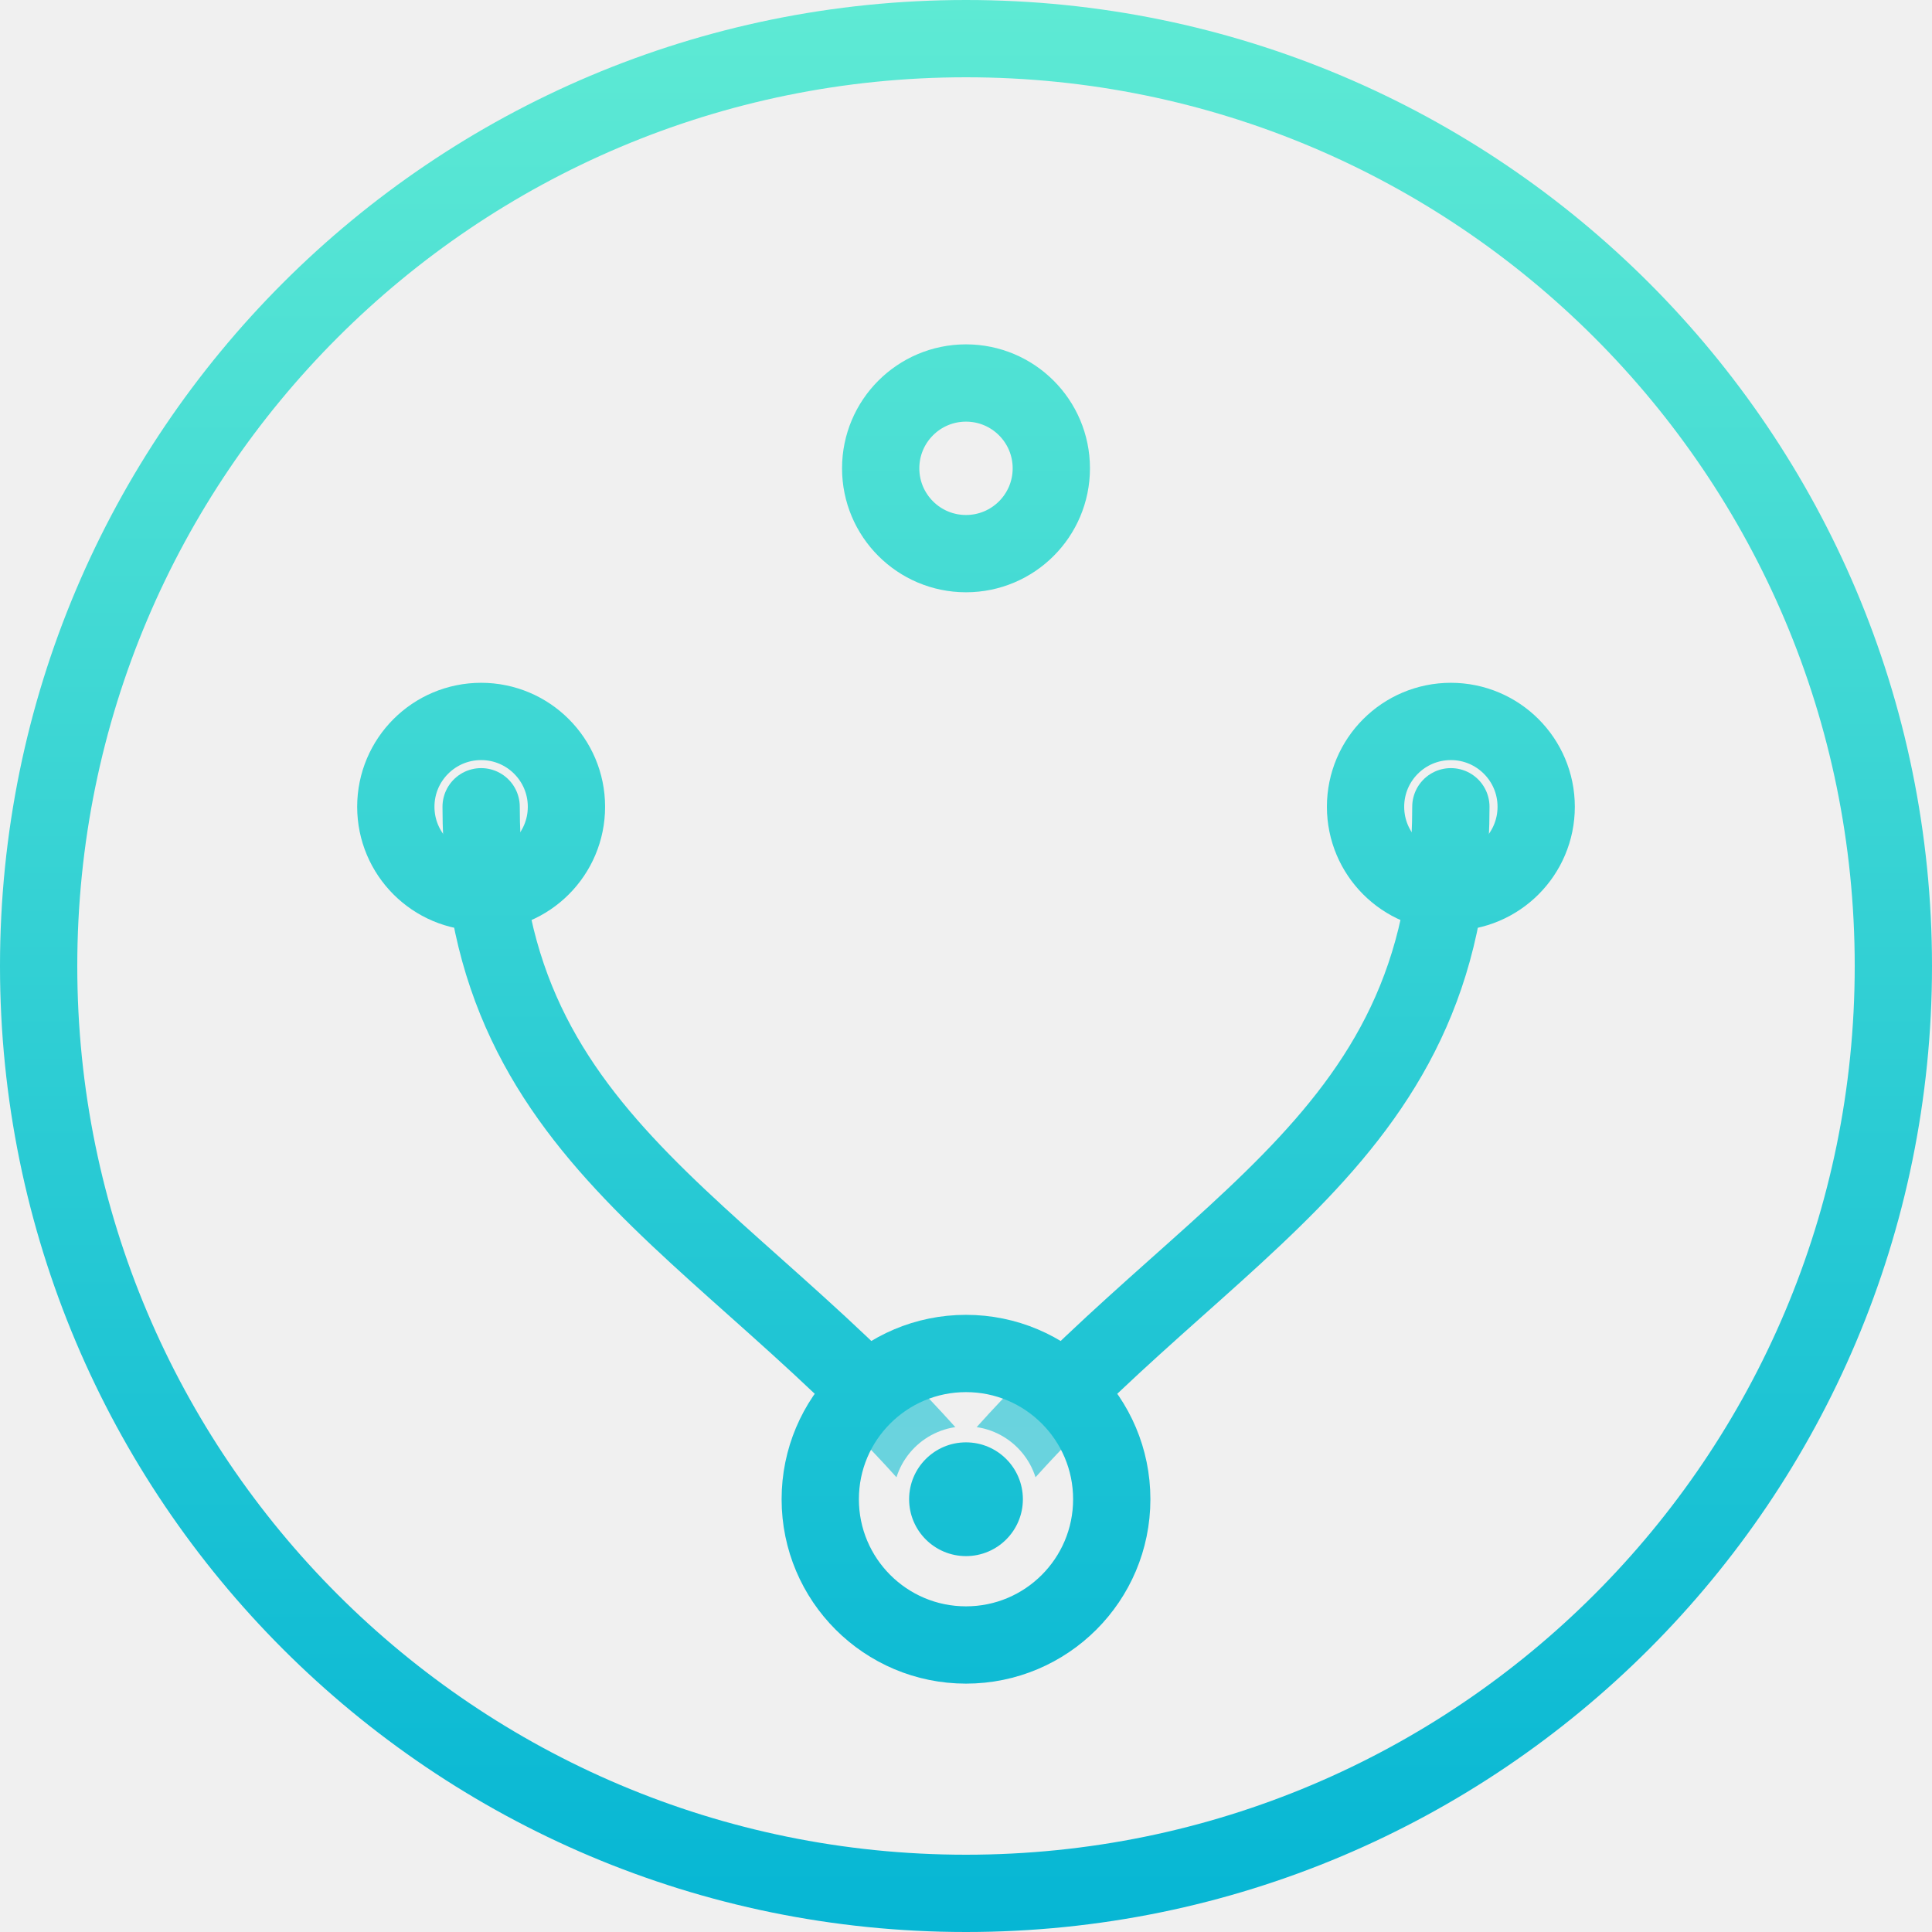
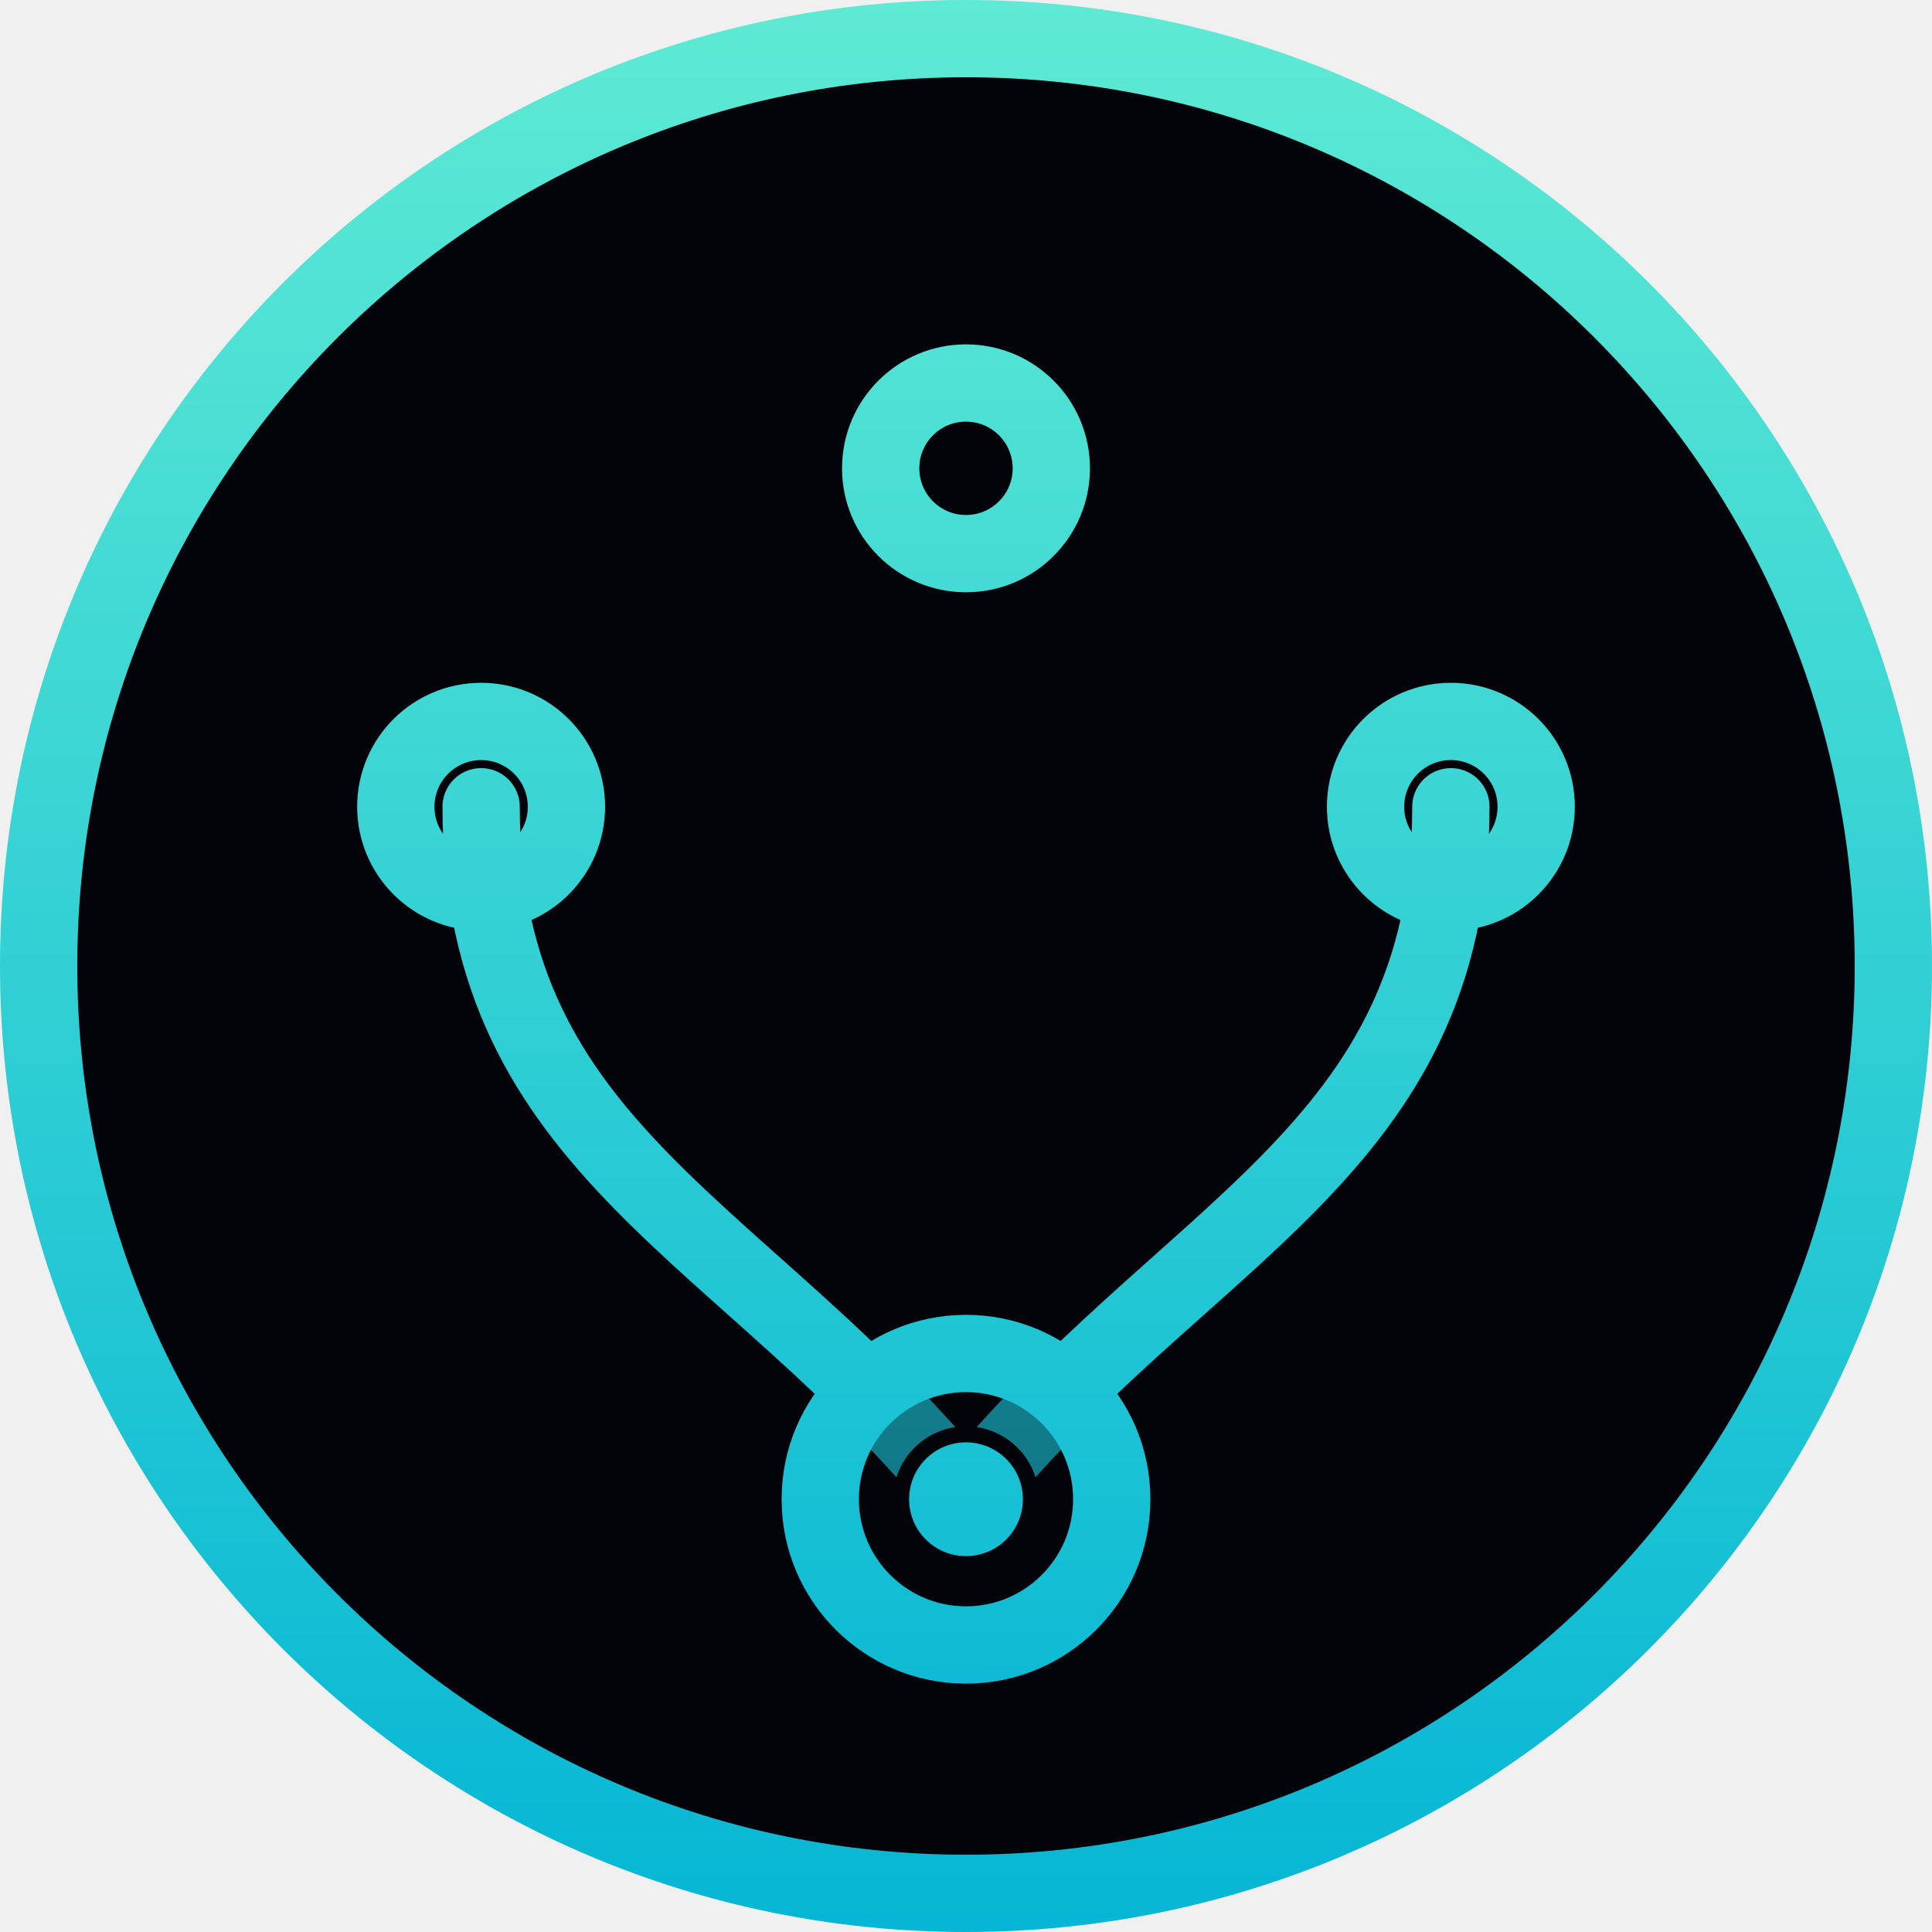
- <svg xmlns="http://www.w3.org/2000/svg" width="512" height="512" viewBox="0 0 100 100" fill="none" stroke="url(#fil-viewer-ring)" stroke-width="4" stroke-linecap="round" stroke-linejoin="round">
-   <defs>
-     <mask id="fil-mask-r0" maskUnits="userSpaceOnUse">
-       <rect x="-10" y="-10" width="120" height="120" fill="white" />
-       <circle cx="50" cy="80" r="6.1" fill="black" />
-     </mask>
-     <linearGradient id="fil-viewer-ring" gradientUnits="userSpaceOnUse" x1="50" y1="0" x2="50" y2="100">
-       <stop offset="0%" stop-color="#5eead4" />
-       <stop offset="100%" stop-color="#06b6d4" />
-     </linearGradient>
-   </defs>
-   <svg x="4" y="4" width="92" height="92" viewBox="0 0 100 100" fill="none" stroke="url(#fil-viewer-ring)" stroke-width="4.348" stroke-linecap="round" stroke-linejoin="round">
-     <g mask="url(#fil-mask-r0)">
-       <path d="M 50 80 C 37.724 64.806, 22.721 60.521, 22.721 41.041" />
-       <path d="M 50 80 C 62.276 64.806, 77.279 60.521, 77.279 41.041" />
-     </g>
-     <circle cx="22.721" cy="41.041" r="4.8" fill="none" />
-     <circle cx="50" cy="22" r="4.8" fill="none" />
-     <circle cx="77.279" cy="41.041" r="4.8" fill="none" />
-     <circle cx="50" cy="80" r="8.2" fill="none" />
-     <circle cx="50" cy="80" r="3.2" fill="url(#fil-viewer-ring)" stroke="none" />
+ <svg xmlns="http://www.w3.org/2000/svg" width="1200" height="1200" viewBox="0 0 1200 1200">
+   <svg x="0" y="0" width="1200" height="1200" viewBox="0 0 100 100" fill="none" stroke="url(#g5)" stroke-width="4" stroke-linecap="round" stroke-linejoin="round">
+     <defs>
+       <mask id="m5" maskUnits="userSpaceOnUse">
+         <rect x="-10" y="-10" width="120" height="120" fill="white" />
+         <circle cx="50" cy="80" r="6.1" fill="black" />
+       </mask>
+       <linearGradient id="g5" gradientUnits="userSpaceOnUse" x1="50" y1="0" x2="50" y2="100">
+         <stop offset="0%" stop-color="#5eead4" />
+         <stop offset="100%" stop-color="#06b6d4" />
+       </linearGradient>
+     </defs>
+     <circle cx="50" cy="50" r="48" fill="#02040a" stroke="none" />
+     <svg x="4" y="4" width="92" height="92" viewBox="0 0 100 100" fill="none" stroke="url(#g5)" stroke-width="4.348" stroke-linecap="round" stroke-linejoin="round">
+       <g mask="url(#m5)">
+         <path d="M 50 80 C 37.724 64.806, 22.721 60.521, 22.721 41.041" />
+         <path d="M 50 80 C 62.276 64.806, 77.279 60.521, 77.279 41.041" />
+       </g>
+       <circle cx="22.721" cy="41.041" r="4.8" fill="none" />
+       <circle cx="50" cy="22" r="4.8" fill="none" />
+       <circle cx="77.279" cy="41.041" r="4.8" fill="none" />
+       <circle cx="50" cy="80" r="8.2" fill="none" />
+       <circle cx="50" cy="80" r="3.2" fill="url(#g5)" stroke="none" />
+     </svg>
+     <circle cx="50" cy="50" r="48" fill="none" />
  </svg>
-   <circle cx="50" cy="50" r="48" fill="none" />
</svg>
